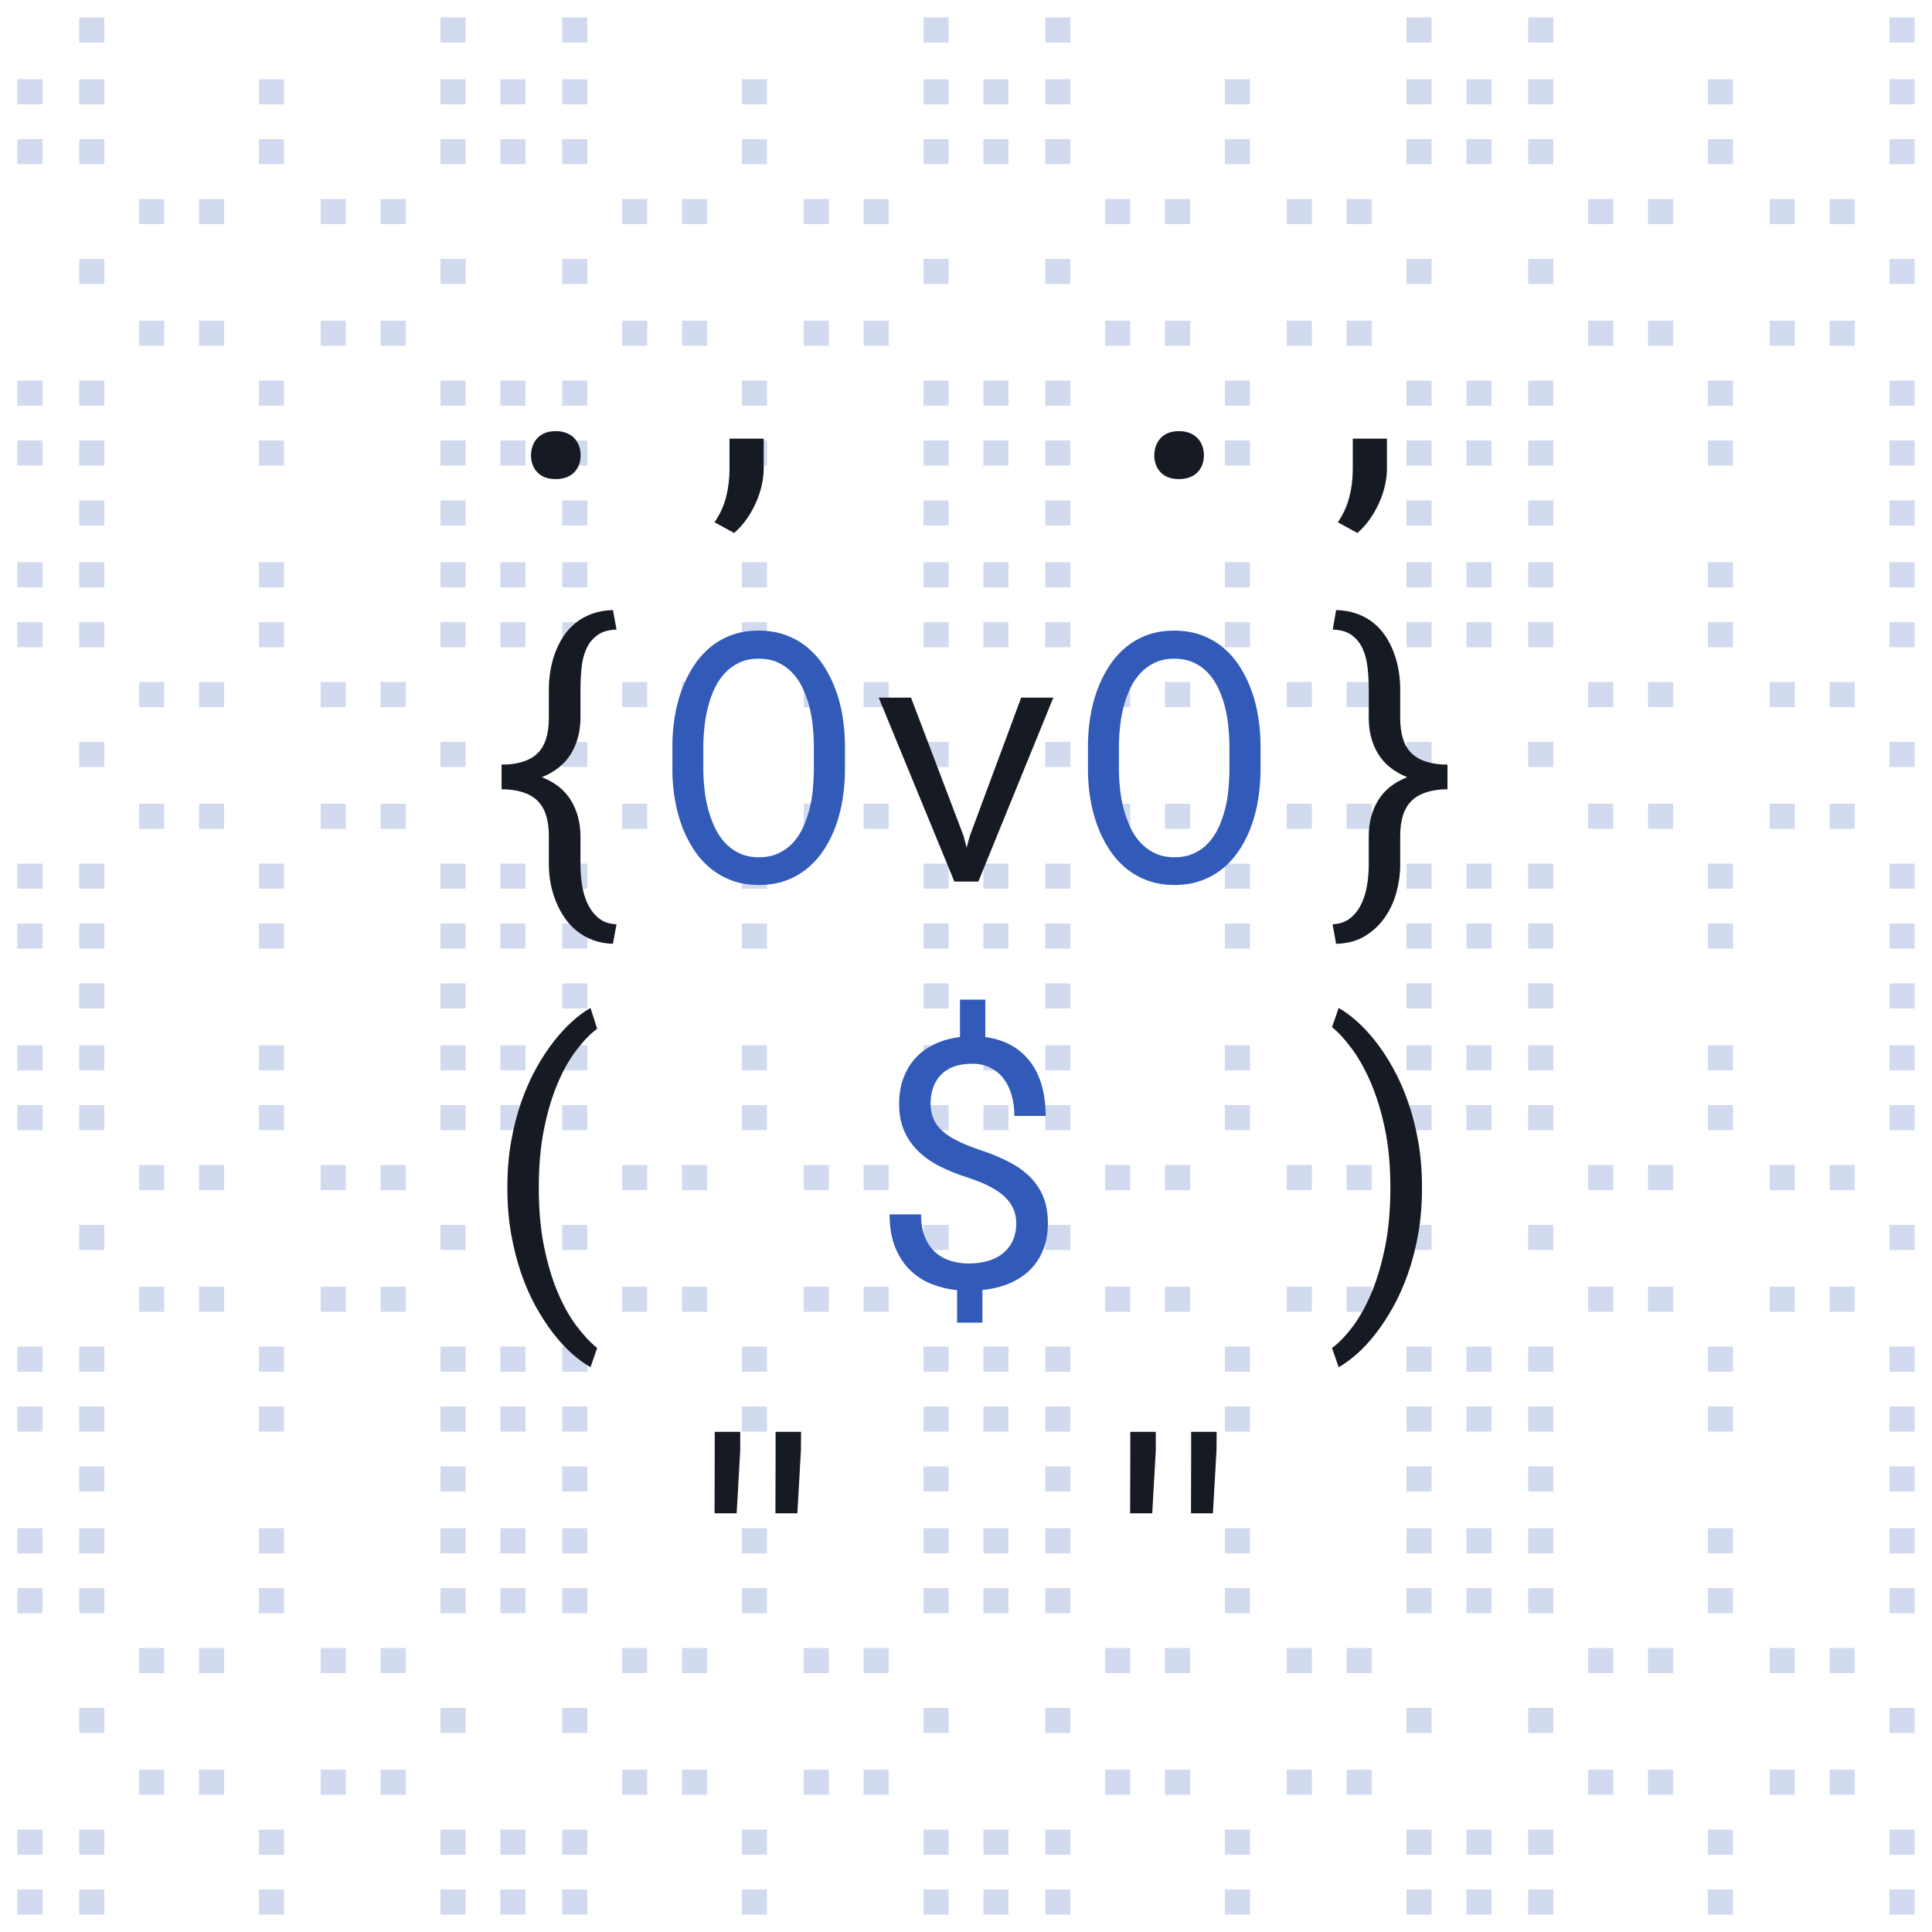
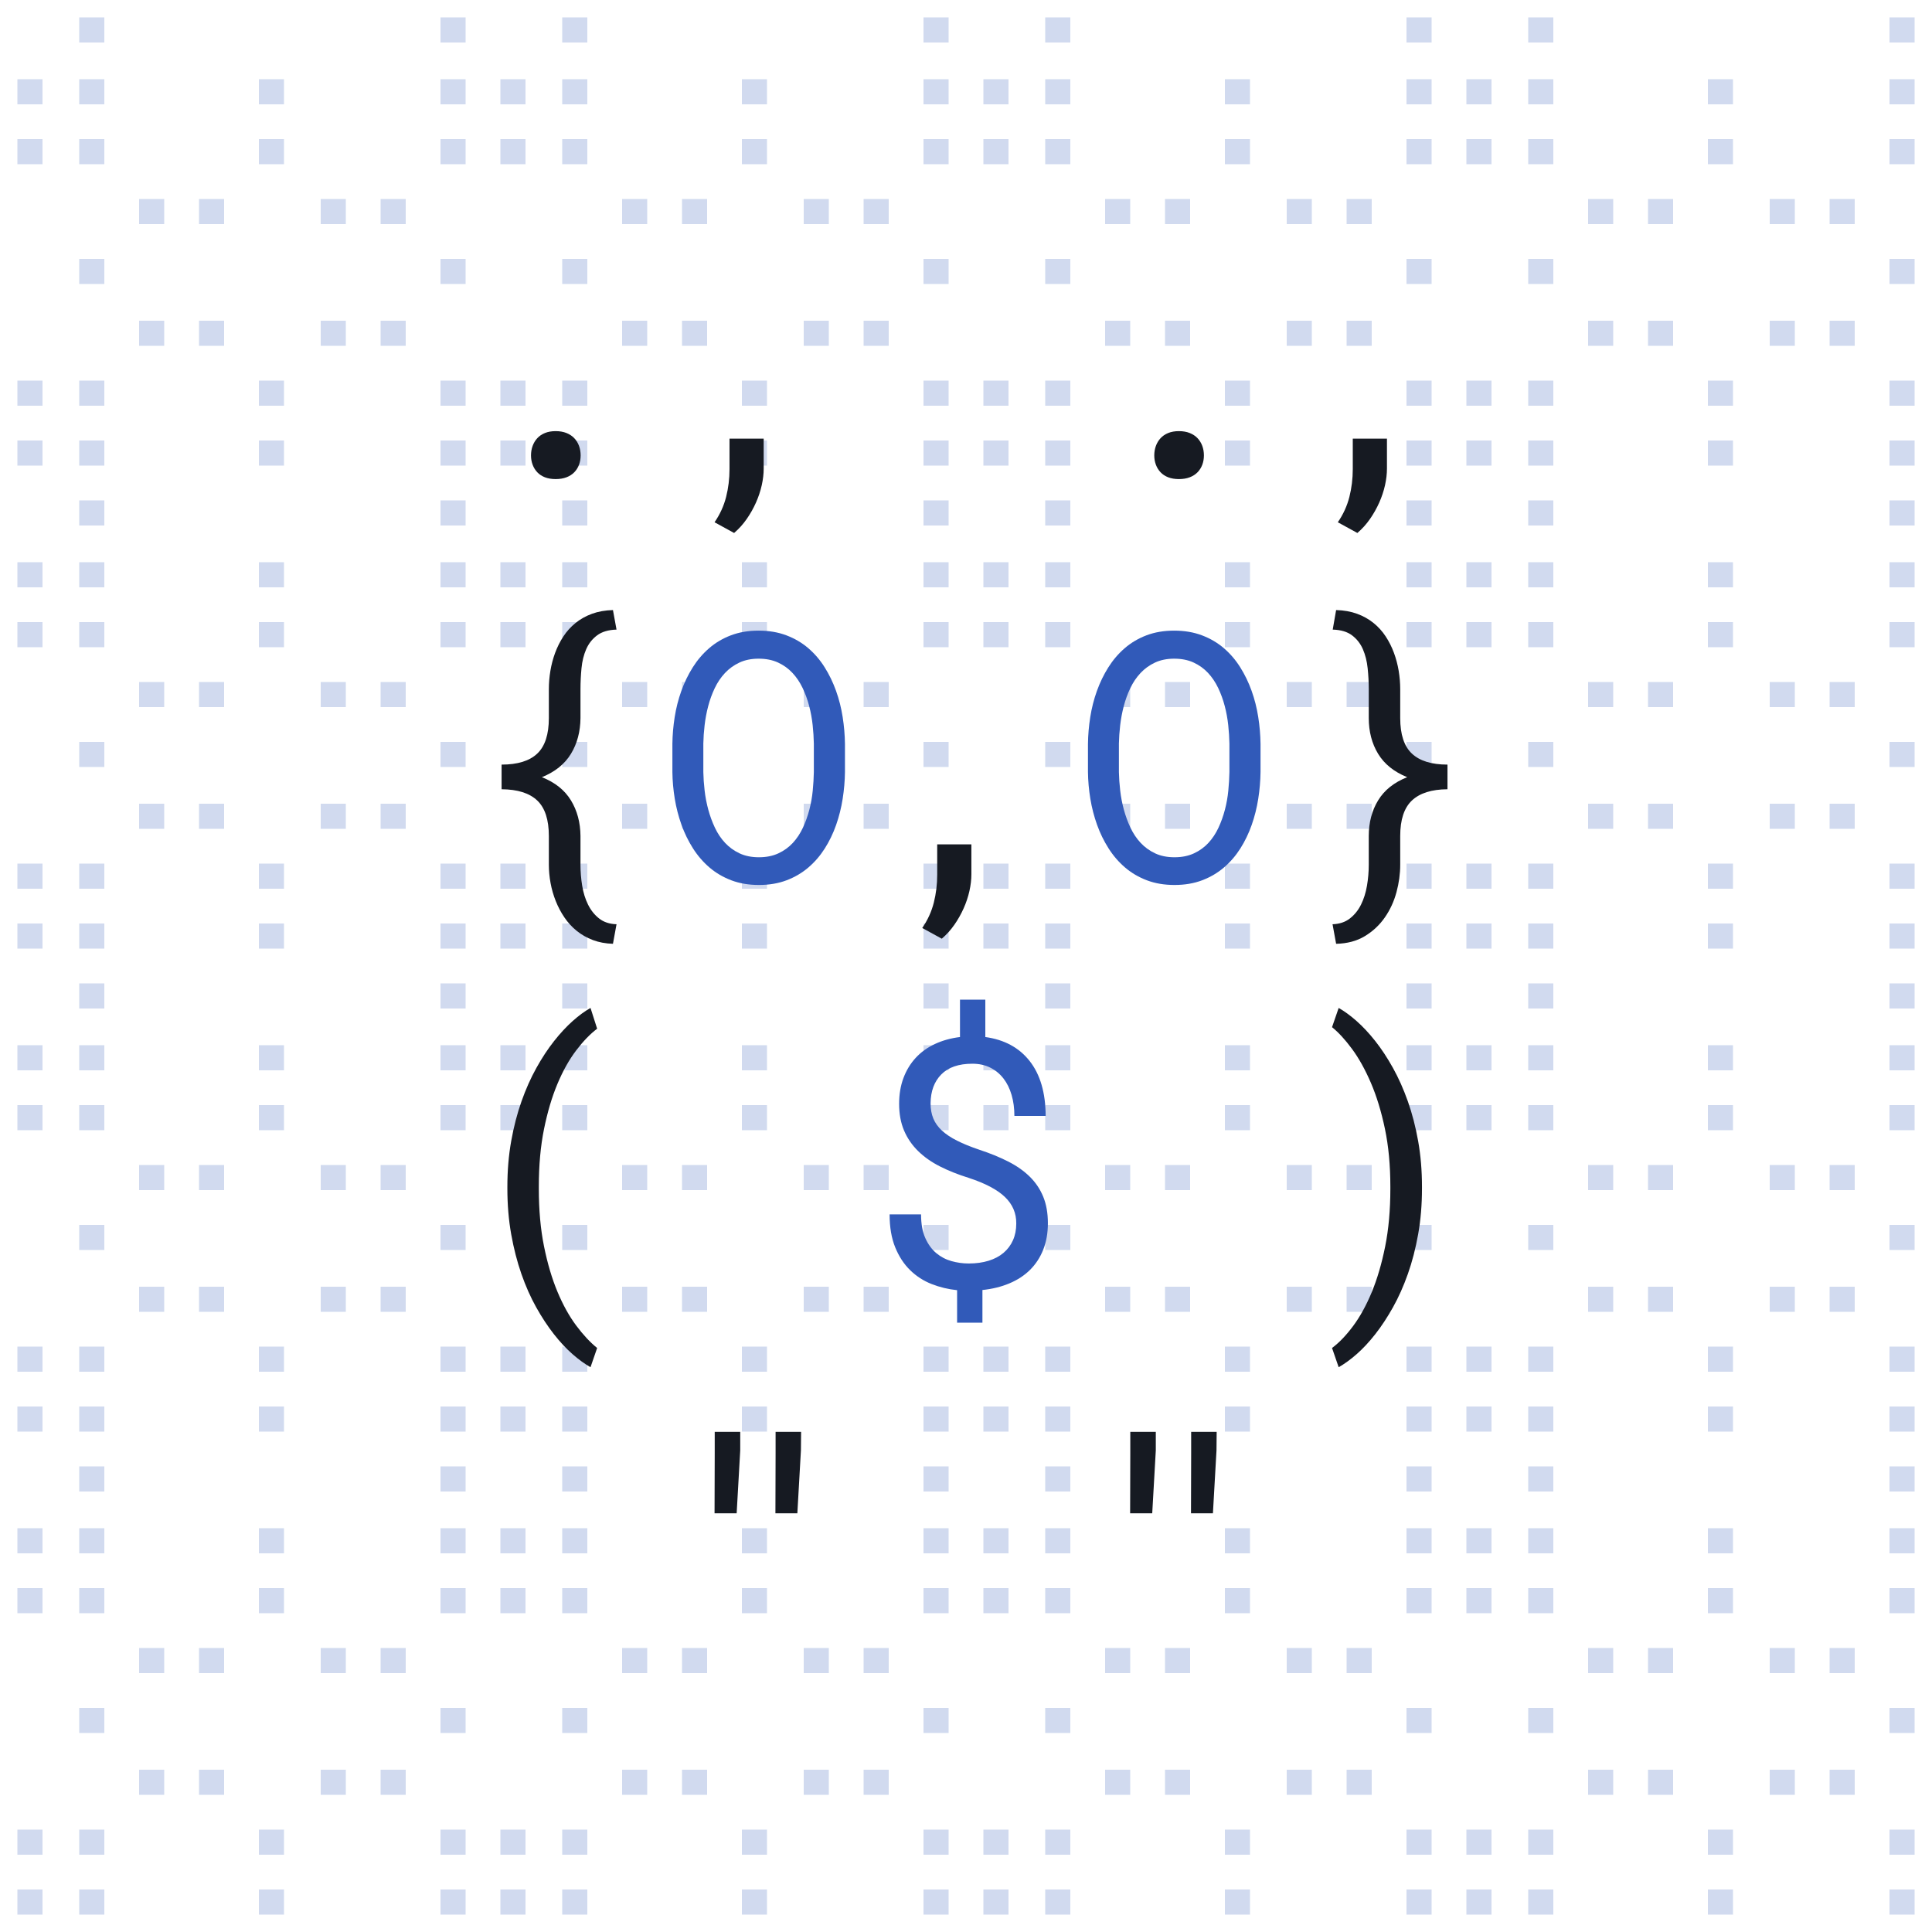
<svg xmlns="http://www.w3.org/2000/svg" viewBox="0 0 100 100" width="512" height="512" role="img" aria-label="Bitwise, x-ash">
  <g fill="hsl(222.1,58%,46%)" fill-opacity="0.22">
    <rect x="4.1" y="0.9" width="1.3" height="1.3" />
    <rect x="22.8" y="0.9" width="1.3" height="1.3" />
    <rect x="29.1" y="0.9" width="1.3" height="1.3" />
    <rect x="47.8" y="0.9" width="1.3" height="1.3" />
    <rect x="54.1" y="0.9" width="1.3" height="1.3" />
    <rect x="72.8" y="0.9" width="1.3" height="1.3" />
    <rect x="79.1" y="0.9" width="1.3" height="1.3" />
    <rect x="97.8" y="0.9" width="1.3" height="1.3" />
    <rect x="0.9" y="4.1" width="1.3" height="1.3" />
    <rect x="4.1" y="4.1" width="1.3" height="1.3" />
    <rect x="13.4" y="4.1" width="1.3" height="1.3" />
    <rect x="22.8" y="4.1" width="1.3" height="1.3" />
    <rect x="25.9" y="4.1" width="1.3" height="1.3" />
    <rect x="29.1" y="4.1" width="1.3" height="1.3" />
    <rect x="38.4" y="4.1" width="1.3" height="1.3" />
    <rect x="47.8" y="4.1" width="1.3" height="1.3" />
    <rect x="50.9" y="4.1" width="1.3" height="1.3" />
    <rect x="54.1" y="4.1" width="1.3" height="1.3" />
    <rect x="63.4" y="4.1" width="1.3" height="1.3" />
    <rect x="72.8" y="4.1" width="1.3" height="1.3" />
    <rect x="75.9" y="4.1" width="1.3" height="1.3" />
    <rect x="79.1" y="4.1" width="1.3" height="1.3" />
    <rect x="88.4" y="4.1" width="1.3" height="1.3" />
    <rect x="97.8" y="4.1" width="1.3" height="1.3" />
    <rect x="0.9" y="7.2" width="1.3" height="1.3" />
    <rect x="4.1" y="7.2" width="1.3" height="1.3" />
    <rect x="13.4" y="7.2" width="1.3" height="1.3" />
    <rect x="22.8" y="7.2" width="1.3" height="1.3" />
    <rect x="25.9" y="7.2" width="1.3" height="1.3" />
    <rect x="29.1" y="7.2" width="1.3" height="1.3" />
    <rect x="38.4" y="7.2" width="1.3" height="1.3" />
    <rect x="47.8" y="7.2" width="1.3" height="1.3" />
    <rect x="50.9" y="7.2" width="1.3" height="1.3" />
    <rect x="54.1" y="7.2" width="1.3" height="1.3" />
    <rect x="63.4" y="7.2" width="1.3" height="1.3" />
    <rect x="72.8" y="7.2" width="1.3" height="1.3" />
    <rect x="75.9" y="7.2" width="1.3" height="1.3" />
    <rect x="79.1" y="7.2" width="1.3" height="1.3" />
    <rect x="88.4" y="7.2" width="1.3" height="1.3" />
    <rect x="97.8" y="7.2" width="1.3" height="1.3" />
    <rect x="7.2" y="10.3" width="1.3" height="1.3" />
    <rect x="10.3" y="10.3" width="1.3" height="1.3" />
    <rect x="16.6" y="10.3" width="1.3" height="1.3" />
    <rect x="19.7" y="10.3" width="1.3" height="1.3" />
    <rect x="32.2" y="10.3" width="1.3" height="1.3" />
    <rect x="35.3" y="10.3" width="1.3" height="1.3" />
    <rect x="41.6" y="10.3" width="1.3" height="1.3" />
    <rect x="44.7" y="10.3" width="1.3" height="1.3" />
    <rect x="57.2" y="10.3" width="1.3" height="1.3" />
    <rect x="60.3" y="10.3" width="1.3" height="1.3" />
    <rect x="66.6" y="10.3" width="1.3" height="1.3" />
    <rect x="69.7" y="10.3" width="1.3" height="1.3" />
    <rect x="82.2" y="10.3" width="1.3" height="1.3" />
    <rect x="85.3" y="10.3" width="1.3" height="1.3" />
    <rect x="91.6" y="10.3" width="1.3" height="1.3" />
    <rect x="94.7" y="10.3" width="1.3" height="1.3" />
    <rect x="4.1" y="13.4" width="1.3" height="1.3" />
    <rect x="22.8" y="13.4" width="1.3" height="1.3" />
    <rect x="29.1" y="13.4" width="1.3" height="1.3" />
    <rect x="47.8" y="13.4" width="1.3" height="1.3" />
    <rect x="54.1" y="13.4" width="1.3" height="1.3" />
    <rect x="72.8" y="13.4" width="1.3" height="1.3" />
    <rect x="79.1" y="13.4" width="1.3" height="1.3" />
    <rect x="97.8" y="13.4" width="1.3" height="1.3" />
    <rect x="7.2" y="16.6" width="1.3" height="1.3" />
    <rect x="10.3" y="16.6" width="1.3" height="1.3" />
    <rect x="16.6" y="16.6" width="1.3" height="1.3" />
    <rect x="19.7" y="16.6" width="1.3" height="1.3" />
    <rect x="32.2" y="16.6" width="1.3" height="1.3" />
    <rect x="35.3" y="16.6" width="1.3" height="1.3" />
    <rect x="41.6" y="16.6" width="1.3" height="1.3" />
    <rect x="44.7" y="16.6" width="1.3" height="1.3" />
    <rect x="57.2" y="16.6" width="1.3" height="1.3" />
    <rect x="60.3" y="16.6" width="1.3" height="1.3" />
    <rect x="66.6" y="16.6" width="1.3" height="1.3" />
    <rect x="69.7" y="16.6" width="1.3" height="1.3" />
    <rect x="82.2" y="16.6" width="1.3" height="1.3" />
    <rect x="85.3" y="16.6" width="1.3" height="1.3" />
    <rect x="91.6" y="16.6" width="1.3" height="1.3" />
    <rect x="94.7" y="16.6" width="1.3" height="1.3" />
    <rect x="0.9" y="19.7" width="1.3" height="1.3" />
    <rect x="4.1" y="19.7" width="1.3" height="1.3" />
    <rect x="13.4" y="19.7" width="1.3" height="1.3" />
    <rect x="22.8" y="19.7" width="1.3" height="1.3" />
    <rect x="25.9" y="19.7" width="1.3" height="1.3" />
    <rect x="29.1" y="19.7" width="1.3" height="1.3" />
    <rect x="38.4" y="19.7" width="1.3" height="1.3" />
    <rect x="47.8" y="19.7" width="1.3" height="1.3" />
    <rect x="50.9" y="19.7" width="1.3" height="1.3" />
    <rect x="54.1" y="19.7" width="1.3" height="1.3" />
    <rect x="63.4" y="19.7" width="1.3" height="1.3" />
    <rect x="72.8" y="19.7" width="1.3" height="1.3" />
    <rect x="75.9" y="19.7" width="1.3" height="1.3" />
    <rect x="79.1" y="19.7" width="1.3" height="1.3" />
    <rect x="88.4" y="19.7" width="1.3" height="1.3" />
    <rect x="97.8" y="19.7" width="1.3" height="1.3" />
    <rect x="0.9" y="22.8" width="1.3" height="1.3" />
    <rect x="4.1" y="22.8" width="1.3" height="1.3" />
    <rect x="13.4" y="22.8" width="1.3" height="1.3" />
    <rect x="22.8" y="22.8" width="1.3" height="1.3" />
    <rect x="25.9" y="22.8" width="1.3" height="1.3" />
    <rect x="29.1" y="22.8" width="1.3" height="1.3" />
    <rect x="38.4" y="22.8" width="1.3" height="1.3" />
    <rect x="47.8" y="22.8" width="1.3" height="1.3" />
    <rect x="50.9" y="22.8" width="1.3" height="1.3" />
    <rect x="54.1" y="22.8" width="1.3" height="1.3" />
    <rect x="63.4" y="22.8" width="1.3" height="1.3" />
    <rect x="72.8" y="22.8" width="1.3" height="1.3" />
    <rect x="75.9" y="22.8" width="1.3" height="1.3" />
    <rect x="79.1" y="22.8" width="1.3" height="1.3" />
    <rect x="88.4" y="22.8" width="1.3" height="1.3" />
    <rect x="97.8" y="22.8" width="1.3" height="1.3" />
    <rect x="4.1" y="25.9" width="1.3" height="1.3" />
    <rect x="22.8" y="25.9" width="1.3" height="1.3" />
    <rect x="29.1" y="25.9" width="1.3" height="1.3" />
    <rect x="47.8" y="25.9" width="1.3" height="1.3" />
    <rect x="54.1" y="25.9" width="1.3" height="1.3" />
    <rect x="72.8" y="25.9" width="1.3" height="1.3" />
    <rect x="79.1" y="25.9" width="1.3" height="1.3" />
    <rect x="97.8" y="25.9" width="1.3" height="1.3" />
    <rect x="0.9" y="29.1" width="1.3" height="1.3" />
    <rect x="4.1" y="29.1" width="1.3" height="1.3" />
    <rect x="13.4" y="29.1" width="1.3" height="1.3" />
    <rect x="22.8" y="29.1" width="1.3" height="1.3" />
    <rect x="25.9" y="29.1" width="1.3" height="1.3" />
    <rect x="29.1" y="29.1" width="1.3" height="1.3" />
    <rect x="38.4" y="29.1" width="1.3" height="1.3" />
    <rect x="47.8" y="29.1" width="1.3" height="1.3" />
    <rect x="50.9" y="29.1" width="1.3" height="1.3" />
    <rect x="54.1" y="29.1" width="1.3" height="1.3" />
    <rect x="63.4" y="29.1" width="1.3" height="1.3" />
    <rect x="72.8" y="29.1" width="1.3" height="1.3" />
    <rect x="75.9" y="29.1" width="1.3" height="1.3" />
    <rect x="79.1" y="29.1" width="1.3" height="1.3" />
    <rect x="88.4" y="29.1" width="1.3" height="1.3" />
    <rect x="97.8" y="29.1" width="1.3" height="1.3" />
    <rect x="0.9" y="32.2" width="1.3" height="1.3" />
    <rect x="4.1" y="32.2" width="1.3" height="1.3" />
    <rect x="13.4" y="32.2" width="1.3" height="1.3" />
    <rect x="22.8" y="32.2" width="1.3" height="1.3" />
    <rect x="25.9" y="32.2" width="1.3" height="1.3" />
    <rect x="29.1" y="32.2" width="1.3" height="1.3" />
    <rect x="38.4" y="32.2" width="1.3" height="1.3" />
    <rect x="47.8" y="32.2" width="1.3" height="1.3" />
    <rect x="50.9" y="32.2" width="1.3" height="1.3" />
    <rect x="54.1" y="32.2" width="1.3" height="1.3" />
    <rect x="63.4" y="32.2" width="1.3" height="1.3" />
    <rect x="72.8" y="32.2" width="1.3" height="1.3" />
    <rect x="75.9" y="32.2" width="1.3" height="1.3" />
    <rect x="79.1" y="32.2" width="1.3" height="1.3" />
    <rect x="88.4" y="32.2" width="1.3" height="1.3" />
    <rect x="97.8" y="32.2" width="1.3" height="1.3" />
    <rect x="7.2" y="35.3" width="1.3" height="1.3" />
    <rect x="10.3" y="35.3" width="1.3" height="1.3" />
    <rect x="16.6" y="35.3" width="1.3" height="1.3" />
    <rect x="19.7" y="35.3" width="1.3" height="1.3" />
    <rect x="32.2" y="35.3" width="1.3" height="1.3" />
    <rect x="35.3" y="35.3" width="1.3" height="1.3" />
    <rect x="41.6" y="35.3" width="1.3" height="1.3" />
    <rect x="44.7" y="35.3" width="1.3" height="1.3" />
    <rect x="57.2" y="35.3" width="1.3" height="1.3" />
    <rect x="60.3" y="35.3" width="1.3" height="1.3" />
    <rect x="66.6" y="35.3" width="1.3" height="1.3" />
    <rect x="69.7" y="35.3" width="1.3" height="1.3" />
    <rect x="82.2" y="35.3" width="1.3" height="1.3" />
    <rect x="85.3" y="35.3" width="1.3" height="1.3" />
    <rect x="91.6" y="35.3" width="1.3" height="1.3" />
    <rect x="94.7" y="35.3" width="1.3" height="1.3" />
    <rect x="4.1" y="38.4" width="1.3" height="1.3" />
    <rect x="22.8" y="38.4" width="1.3" height="1.3" />
    <rect x="29.1" y="38.4" width="1.3" height="1.3" />
    <rect x="47.8" y="38.4" width="1.3" height="1.3" />
    <rect x="54.1" y="38.4" width="1.3" height="1.3" />
    <rect x="72.8" y="38.4" width="1.3" height="1.3" />
    <rect x="79.1" y="38.4" width="1.3" height="1.3" />
    <rect x="97.8" y="38.4" width="1.3" height="1.3" />
    <rect x="7.2" y="41.6" width="1.3" height="1.3" />
    <rect x="10.3" y="41.6" width="1.3" height="1.3" />
    <rect x="16.6" y="41.6" width="1.3" height="1.3" />
    <rect x="19.7" y="41.6" width="1.3" height="1.3" />
    <rect x="32.2" y="41.6" width="1.3" height="1.3" />
    <rect x="35.3" y="41.6" width="1.3" height="1.3" />
    <rect x="41.6" y="41.6" width="1.3" height="1.3" />
    <rect x="44.7" y="41.6" width="1.3" height="1.3" />
    <rect x="57.2" y="41.6" width="1.3" height="1.3" />
    <rect x="60.3" y="41.6" width="1.3" height="1.3" />
    <rect x="66.6" y="41.6" width="1.3" height="1.3" />
    <rect x="69.7" y="41.6" width="1.3" height="1.3" />
    <rect x="82.2" y="41.6" width="1.3" height="1.3" />
    <rect x="85.3" y="41.6" width="1.3" height="1.3" />
    <rect x="91.6" y="41.6" width="1.3" height="1.3" />
    <rect x="94.7" y="41.6" width="1.3" height="1.3" />
    <rect x="0.9" y="44.7" width="1.3" height="1.3" />
    <rect x="4.1" y="44.7" width="1.3" height="1.3" />
    <rect x="13.4" y="44.7" width="1.3" height="1.3" />
    <rect x="22.8" y="44.7" width="1.3" height="1.3" />
    <rect x="25.9" y="44.7" width="1.3" height="1.3" />
    <rect x="29.1" y="44.7" width="1.3" height="1.3" />
    <rect x="38.4" y="44.7" width="1.3" height="1.3" />
    <rect x="47.8" y="44.7" width="1.3" height="1.3" />
    <rect x="50.9" y="44.7" width="1.3" height="1.3" />
    <rect x="54.1" y="44.7" width="1.3" height="1.3" />
    <rect x="63.4" y="44.7" width="1.3" height="1.3" />
    <rect x="72.8" y="44.7" width="1.3" height="1.3" />
    <rect x="75.9" y="44.7" width="1.3" height="1.3" />
    <rect x="79.1" y="44.7" width="1.3" height="1.3" />
    <rect x="88.4" y="44.7" width="1.3" height="1.3" />
    <rect x="97.8" y="44.7" width="1.3" height="1.3" />
    <rect x="0.9" y="47.8" width="1.3" height="1.3" />
    <rect x="4.1" y="47.8" width="1.3" height="1.3" />
    <rect x="13.4" y="47.8" width="1.3" height="1.3" />
    <rect x="22.8" y="47.8" width="1.3" height="1.3" />
    <rect x="25.9" y="47.8" width="1.3" height="1.3" />
    <rect x="29.1" y="47.8" width="1.3" height="1.3" />
    <rect x="38.4" y="47.8" width="1.3" height="1.3" />
    <rect x="47.8" y="47.8" width="1.3" height="1.3" />
    <rect x="50.9" y="47.8" width="1.3" height="1.3" />
    <rect x="54.1" y="47.8" width="1.3" height="1.3" />
    <rect x="63.4" y="47.8" width="1.3" height="1.3" />
    <rect x="72.8" y="47.8" width="1.3" height="1.3" />
    <rect x="75.9" y="47.8" width="1.3" height="1.3" />
    <rect x="79.1" y="47.8" width="1.3" height="1.3" />
    <rect x="88.4" y="47.8" width="1.3" height="1.3" />
    <rect x="97.8" y="47.8" width="1.3" height="1.3" />
    <rect x="4.1" y="50.9" width="1.3" height="1.3" />
    <rect x="22.8" y="50.9" width="1.3" height="1.3" />
    <rect x="29.1" y="50.9" width="1.3" height="1.3" />
    <rect x="47.8" y="50.9" width="1.3" height="1.3" />
    <rect x="54.1" y="50.9" width="1.3" height="1.3" />
    <rect x="72.8" y="50.9" width="1.3" height="1.3" />
    <rect x="79.1" y="50.9" width="1.3" height="1.3" />
    <rect x="97.8" y="50.9" width="1.3" height="1.3" />
    <rect x="0.9" y="54.1" width="1.3" height="1.3" />
    <rect x="4.1" y="54.1" width="1.3" height="1.3" />
    <rect x="13.4" y="54.1" width="1.3" height="1.3" />
    <rect x="22.8" y="54.1" width="1.3" height="1.3" />
    <rect x="25.9" y="54.1" width="1.3" height="1.3" />
    <rect x="29.1" y="54.1" width="1.3" height="1.3" />
    <rect x="38.4" y="54.1" width="1.3" height="1.3" />
    <rect x="47.8" y="54.1" width="1.3" height="1.3" />
    <rect x="50.9" y="54.1" width="1.3" height="1.3" />
    <rect x="54.1" y="54.1" width="1.3" height="1.3" />
    <rect x="63.4" y="54.1" width="1.3" height="1.3" />
    <rect x="72.8" y="54.1" width="1.3" height="1.3" />
    <rect x="75.9" y="54.1" width="1.3" height="1.3" />
    <rect x="79.1" y="54.1" width="1.3" height="1.3" />
    <rect x="88.4" y="54.1" width="1.3" height="1.3" />
    <rect x="97.8" y="54.1" width="1.3" height="1.3" />
    <rect x="0.9" y="57.2" width="1.3" height="1.3" />
    <rect x="4.1" y="57.2" width="1.3" height="1.3" />
    <rect x="13.4" y="57.2" width="1.3" height="1.3" />
    <rect x="22.8" y="57.2" width="1.3" height="1.3" />
    <rect x="25.9" y="57.2" width="1.3" height="1.3" />
    <rect x="29.1" y="57.2" width="1.3" height="1.3" />
    <rect x="38.4" y="57.2" width="1.3" height="1.3" />
    <rect x="47.8" y="57.2" width="1.3" height="1.3" />
    <rect x="50.9" y="57.2" width="1.3" height="1.3" />
    <rect x="54.1" y="57.2" width="1.3" height="1.3" />
    <rect x="63.4" y="57.2" width="1.3" height="1.3" />
    <rect x="72.8" y="57.2" width="1.3" height="1.3" />
    <rect x="75.9" y="57.2" width="1.3" height="1.3" />
    <rect x="79.1" y="57.2" width="1.3" height="1.3" />
    <rect x="88.4" y="57.2" width="1.3" height="1.3" />
    <rect x="97.8" y="57.2" width="1.3" height="1.3" />
    <rect x="7.2" y="60.3" width="1.3" height="1.3" />
    <rect x="10.3" y="60.3" width="1.3" height="1.3" />
    <rect x="16.6" y="60.3" width="1.3" height="1.3" />
    <rect x="19.7" y="60.3" width="1.3" height="1.3" />
    <rect x="32.2" y="60.3" width="1.3" height="1.3" />
    <rect x="35.3" y="60.3" width="1.3" height="1.3" />
    <rect x="41.6" y="60.3" width="1.3" height="1.3" />
    <rect x="44.7" y="60.3" width="1.3" height="1.3" />
    <rect x="57.2" y="60.3" width="1.3" height="1.3" />
    <rect x="60.3" y="60.3" width="1.3" height="1.3" />
    <rect x="66.6" y="60.3" width="1.3" height="1.3" />
    <rect x="69.7" y="60.3" width="1.3" height="1.3" />
    <rect x="82.2" y="60.3" width="1.3" height="1.3" />
    <rect x="85.3" y="60.3" width="1.3" height="1.3" />
    <rect x="91.6" y="60.3" width="1.3" height="1.3" />
    <rect x="94.7" y="60.3" width="1.3" height="1.3" />
    <rect x="4.1" y="63.4" width="1.3" height="1.3" />
    <rect x="22.8" y="63.4" width="1.3" height="1.3" />
    <rect x="29.1" y="63.4" width="1.3" height="1.3" />
    <rect x="47.8" y="63.4" width="1.3" height="1.3" />
    <rect x="54.1" y="63.4" width="1.3" height="1.3" />
    <rect x="72.8" y="63.4" width="1.3" height="1.3" />
    <rect x="79.1" y="63.4" width="1.3" height="1.3" />
    <rect x="97.8" y="63.4" width="1.3" height="1.3" />
    <rect x="7.2" y="66.6" width="1.3" height="1.3" />
    <rect x="10.3" y="66.6" width="1.3" height="1.3" />
    <rect x="16.6" y="66.6" width="1.3" height="1.3" />
    <rect x="19.7" y="66.6" width="1.3" height="1.3" />
    <rect x="32.2" y="66.6" width="1.3" height="1.3" />
    <rect x="35.3" y="66.6" width="1.3" height="1.3" />
    <rect x="41.6" y="66.6" width="1.3" height="1.3" />
    <rect x="44.7" y="66.6" width="1.3" height="1.3" />
    <rect x="57.2" y="66.6" width="1.3" height="1.3" />
    <rect x="60.3" y="66.6" width="1.3" height="1.3" />
    <rect x="66.6" y="66.6" width="1.3" height="1.3" />
    <rect x="69.7" y="66.6" width="1.3" height="1.3" />
    <rect x="82.2" y="66.6" width="1.3" height="1.3" />
    <rect x="85.3" y="66.6" width="1.3" height="1.3" />
    <rect x="91.6" y="66.6" width="1.3" height="1.3" />
    <rect x="94.7" y="66.6" width="1.3" height="1.3" />
    <rect x="0.9" y="69.7" width="1.3" height="1.3" />
    <rect x="4.1" y="69.7" width="1.3" height="1.3" />
    <rect x="13.4" y="69.7" width="1.3" height="1.3" />
    <rect x="22.8" y="69.7" width="1.3" height="1.3" />
    <rect x="25.9" y="69.7" width="1.3" height="1.3" />
    <rect x="29.1" y="69.7" width="1.3" height="1.3" />
    <rect x="38.4" y="69.7" width="1.3" height="1.3" />
    <rect x="47.8" y="69.7" width="1.3" height="1.3" />
    <rect x="50.9" y="69.7" width="1.3" height="1.3" />
    <rect x="54.1" y="69.7" width="1.3" height="1.3" />
    <rect x="63.4" y="69.7" width="1.3" height="1.3" />
    <rect x="72.8" y="69.7" width="1.3" height="1.3" />
    <rect x="75.9" y="69.7" width="1.3" height="1.3" />
    <rect x="79.1" y="69.7" width="1.3" height="1.3" />
    <rect x="88.4" y="69.7" width="1.3" height="1.3" />
    <rect x="97.8" y="69.7" width="1.3" height="1.3" />
    <rect x="0.9" y="72.8" width="1.3" height="1.3" />
    <rect x="4.1" y="72.8" width="1.3" height="1.3" />
    <rect x="13.4" y="72.8" width="1.3" height="1.3" />
    <rect x="22.8" y="72.8" width="1.3" height="1.3" />
    <rect x="25.9" y="72.8" width="1.3" height="1.3" />
    <rect x="29.1" y="72.8" width="1.3" height="1.3" />
    <rect x="38.4" y="72.8" width="1.3" height="1.3" />
    <rect x="47.8" y="72.8" width="1.3" height="1.3" />
    <rect x="50.9" y="72.8" width="1.3" height="1.3" />
    <rect x="54.1" y="72.8" width="1.3" height="1.3" />
    <rect x="63.4" y="72.8" width="1.3" height="1.3" />
    <rect x="72.8" y="72.8" width="1.3" height="1.3" />
    <rect x="75.9" y="72.8" width="1.3" height="1.3" />
    <rect x="79.1" y="72.8" width="1.3" height="1.3" />
    <rect x="88.4" y="72.8" width="1.3" height="1.3" />
    <rect x="97.8" y="72.8" width="1.3" height="1.3" />
    <rect x="4.1" y="75.9" width="1.3" height="1.3" />
    <rect x="22.8" y="75.9" width="1.3" height="1.3" />
    <rect x="29.1" y="75.9" width="1.3" height="1.3" />
    <rect x="47.8" y="75.9" width="1.3" height="1.3" />
    <rect x="54.1" y="75.9" width="1.3" height="1.3" />
    <rect x="72.8" y="75.9" width="1.3" height="1.3" />
    <rect x="79.1" y="75.9" width="1.3" height="1.3" />
    <rect x="97.8" y="75.9" width="1.3" height="1.3" />
    <rect x="0.9" y="79.1" width="1.3" height="1.3" />
    <rect x="4.1" y="79.1" width="1.3" height="1.3" />
    <rect x="13.4" y="79.1" width="1.3" height="1.3" />
    <rect x="22.8" y="79.1" width="1.3" height="1.3" />
    <rect x="25.9" y="79.1" width="1.3" height="1.3" />
    <rect x="29.1" y="79.1" width="1.3" height="1.3" />
    <rect x="38.4" y="79.1" width="1.3" height="1.3" />
    <rect x="47.8" y="79.1" width="1.3" height="1.3" />
    <rect x="50.9" y="79.1" width="1.3" height="1.3" />
    <rect x="54.1" y="79.1" width="1.3" height="1.3" />
    <rect x="63.4" y="79.1" width="1.3" height="1.3" />
    <rect x="72.8" y="79.1" width="1.3" height="1.3" />
    <rect x="75.9" y="79.1" width="1.3" height="1.3" />
    <rect x="79.1" y="79.1" width="1.3" height="1.3" />
    <rect x="88.4" y="79.1" width="1.3" height="1.3" />
    <rect x="97.8" y="79.1" width="1.3" height="1.3" />
    <rect x="0.9" y="82.2" width="1.3" height="1.3" />
    <rect x="4.1" y="82.2" width="1.3" height="1.3" />
    <rect x="13.4" y="82.2" width="1.3" height="1.3" />
    <rect x="22.8" y="82.2" width="1.3" height="1.3" />
    <rect x="25.9" y="82.2" width="1.3" height="1.3" />
    <rect x="29.1" y="82.2" width="1.3" height="1.3" />
    <rect x="38.4" y="82.2" width="1.3" height="1.3" />
    <rect x="47.8" y="82.2" width="1.3" height="1.3" />
    <rect x="50.9" y="82.2" width="1.3" height="1.3" />
    <rect x="54.1" y="82.2" width="1.3" height="1.3" />
    <rect x="63.4" y="82.2" width="1.3" height="1.3" />
    <rect x="72.8" y="82.2" width="1.3" height="1.3" />
    <rect x="75.9" y="82.2" width="1.3" height="1.3" />
    <rect x="79.1" y="82.2" width="1.3" height="1.3" />
    <rect x="88.4" y="82.2" width="1.3" height="1.3" />
    <rect x="97.8" y="82.2" width="1.3" height="1.3" />
    <rect x="7.2" y="85.3" width="1.3" height="1.3" />
    <rect x="10.3" y="85.3" width="1.3" height="1.3" />
    <rect x="16.6" y="85.3" width="1.3" height="1.3" />
    <rect x="19.7" y="85.3" width="1.3" height="1.3" />
    <rect x="32.2" y="85.3" width="1.3" height="1.3" />
    <rect x="35.3" y="85.3" width="1.3" height="1.3" />
    <rect x="41.6" y="85.3" width="1.3" height="1.3" />
    <rect x="44.7" y="85.3" width="1.3" height="1.3" />
    <rect x="57.2" y="85.3" width="1.3" height="1.3" />
    <rect x="60.3" y="85.3" width="1.3" height="1.3" />
    <rect x="66.6" y="85.3" width="1.3" height="1.3" />
    <rect x="69.7" y="85.3" width="1.3" height="1.3" />
    <rect x="82.2" y="85.3" width="1.3" height="1.3" />
    <rect x="85.3" y="85.3" width="1.3" height="1.3" />
    <rect x="91.6" y="85.3" width="1.3" height="1.3" />
    <rect x="94.7" y="85.3" width="1.3" height="1.3" />
    <rect x="4.1" y="88.4" width="1.3" height="1.3" />
    <rect x="22.8" y="88.4" width="1.3" height="1.3" />
    <rect x="29.1" y="88.4" width="1.3" height="1.3" />
    <rect x="47.8" y="88.4" width="1.3" height="1.3" />
    <rect x="54.1" y="88.4" width="1.3" height="1.3" />
    <rect x="72.8" y="88.4" width="1.3" height="1.3" />
    <rect x="79.1" y="88.4" width="1.3" height="1.3" />
    <rect x="97.8" y="88.4" width="1.3" height="1.3" />
    <rect x="7.2" y="91.6" width="1.3" height="1.3" />
    <rect x="10.3" y="91.6" width="1.3" height="1.3" />
    <rect x="16.6" y="91.6" width="1.3" height="1.3" />
    <rect x="19.7" y="91.6" width="1.3" height="1.3" />
    <rect x="32.2" y="91.6" width="1.3" height="1.3" />
    <rect x="35.3" y="91.6" width="1.3" height="1.3" />
    <rect x="41.6" y="91.6" width="1.3" height="1.3" />
    <rect x="44.7" y="91.6" width="1.3" height="1.3" />
    <rect x="57.2" y="91.6" width="1.3" height="1.3" />
    <rect x="60.3" y="91.6" width="1.3" height="1.3" />
    <rect x="66.6" y="91.6" width="1.3" height="1.3" />
    <rect x="69.7" y="91.6" width="1.3" height="1.3" />
    <rect x="82.2" y="91.6" width="1.3" height="1.3" />
    <rect x="85.3" y="91.6" width="1.3" height="1.3" />
    <rect x="91.6" y="91.6" width="1.3" height="1.3" />
    <rect x="94.7" y="91.6" width="1.3" height="1.3" />
    <rect x="0.9" y="94.7" width="1.3" height="1.3" />
    <rect x="4.1" y="94.7" width="1.3" height="1.3" />
    <rect x="13.4" y="94.7" width="1.3" height="1.3" />
    <rect x="22.8" y="94.7" width="1.3" height="1.3" />
    <rect x="25.9" y="94.7" width="1.3" height="1.3" />
    <rect x="29.1" y="94.7" width="1.3" height="1.3" />
    <rect x="38.4" y="94.7" width="1.3" height="1.3" />
    <rect x="47.8" y="94.7" width="1.3" height="1.3" />
    <rect x="50.9" y="94.7" width="1.3" height="1.3" />
    <rect x="54.1" y="94.7" width="1.3" height="1.3" />
    <rect x="63.4" y="94.7" width="1.3" height="1.3" />
    <rect x="72.8" y="94.7" width="1.3" height="1.3" />
    <rect x="75.9" y="94.7" width="1.3" height="1.3" />
    <rect x="79.1" y="94.7" width="1.3" height="1.3" />
    <rect x="88.4" y="94.7" width="1.3" height="1.3" />
    <rect x="97.8" y="94.7" width="1.3" height="1.3" />
    <rect x="0.9" y="97.8" width="1.3" height="1.3" />
    <rect x="4.1" y="97.8" width="1.3" height="1.3" />
    <rect x="13.4" y="97.8" width="1.3" height="1.3" />
    <rect x="22.8" y="97.8" width="1.3" height="1.3" />
    <rect x="25.9" y="97.8" width="1.3" height="1.3" />
    <rect x="29.1" y="97.8" width="1.3" height="1.3" />
    <rect x="38.4" y="97.8" width="1.3" height="1.3" />
    <rect x="47.8" y="97.8" width="1.3" height="1.3" />
    <rect x="50.9" y="97.8" width="1.3" height="1.3" />
    <rect x="54.1" y="97.8" width="1.3" height="1.3" />
    <rect x="63.4" y="97.8" width="1.3" height="1.3" />
    <rect x="72.8" y="97.8" width="1.3" height="1.3" />
    <rect x="75.9" y="97.8" width="1.3" height="1.3" />
    <rect x="79.1" y="97.8" width="1.3" height="1.3" />
    <rect x="88.4" y="97.8" width="1.3" height="1.3" />
    <rect x="97.8" y="97.8" width="1.3" height="1.3" />
  </g>
  <defs>
    <path id="o-14" d="M496 120Q496 150 505.5 176.0Q515 202 533.0 221.5Q551 241 578.0 252.0Q605 263 641 263Q677 263 704.5 252.0Q732 241 750.5 221.5Q769 202 778.5 176.0Q788 150 788 120Q788 91 778.5 65.5Q769 40 750.5 21.0Q732 2 704.5 -8.5Q677 -19 641 -19Q605 -19 578.0 -8.5Q551 2 533.0 21.0Q515 40 505.5 65.5Q496 91 496 120Z" />
    <path id="o-12" d="M643 43Q643 -4 631.5 -55.5Q620 -107 597.5 -157.5Q575 -208 543.0 -254.0Q511 -300 469 -336L354 -273Q402 -203 422.0 -124.0Q442 -45 442 40V219H643Z" />
    <path id="o-91" d="M978 -366Q913 -364 860.0 -344.0Q807 -324 765.0 -290.0Q723 -256 692.5 -211.0Q662 -166 641.5 -114.5Q621 -63 611.0 -8.5Q601 46 601 99V268Q601 412 532.5 477.0Q464 542 323 543V688Q464 688 532.5 752.5Q601 817 601 962V1132Q601 1185 610.0 1239.5Q619 1294 638.0 1345.5Q657 1397 686.5 1442.0Q716 1487 758.0 1521.0Q800 1555 854.5 1575.0Q909 1595 978 1597L999 1482Q927 1480 884.5 1448.0Q842 1416 820.5 1366.5Q799 1317 793.0 1255.0Q787 1193 787 1132V962Q786 842 731.0 751.5Q676 661 560 614Q676 568 731.0 477.5Q786 387 787 268V99Q787 37 797.0 -24.5Q807 -86 831.5 -135.5Q856 -185 896.5 -217.0Q937 -249 999 -251Z" />
    <path id="o-47" d="M1121 644Q1120 566 1107.5 486.5Q1095 407 1069.0 333.0Q1043 259 1002.5 195.0Q962 131 906.0 83.0Q850 35 777.5 7.5Q705 -20 615 -20Q525 -20 452.5 7.5Q380 35 324.0 83.0Q268 131 227.0 195.5Q186 260 159.5 334.0Q133 408 120.0 487.0Q107 566 106 644V810Q107 888 119.5 967.5Q132 1047 158.5 1121.0Q185 1195 225.5 1259.5Q266 1324 322.0 1372.5Q378 1421 450.5 1448.5Q523 1476 613 1476Q703 1476 776.0 1448.5Q849 1421 905.0 1373.0Q961 1325 1001.5 1260.5Q1042 1196 1068.5 1122.0Q1095 1048 1107.5 968.0Q1120 888 1121 810ZM938 812Q937 864 931.0 920.5Q925 977 910.5 1032.5Q896 1088 872.0 1138.5Q848 1189 812.0 1227.5Q776 1266 727.0 1288.5Q678 1311 613 1311Q549 1311 500.0 1288.0Q451 1265 415.0 1226.5Q379 1188 355.0 1137.5Q331 1087 316.5 1031.5Q302 976 295.5 919.5Q289 863 288 812V644Q289 593 295.5 536.0Q302 479 317.0 423.5Q332 368 356.0 317.0Q380 266 416.0 227.5Q452 189 501.0 166.0Q550 143 615 143Q680 143 729.5 166.0Q779 189 814.5 227.5Q850 266 873.5 316.5Q897 367 911.5 422.5Q926 478 931.5 535.0Q937 592 938 644Z" />
-     <path id="o-86" d="M598 266 615 199 633 266 936 1082H1125L684 0H543L98 1082H288Z" />
    <path id="o-93" d="M323 -251Q384 -249 425.0 -217.0Q466 -185 490.5 -135.5Q515 -86 525.5 -24.5Q536 37 536 99V268Q536 387 591.0 477.5Q646 568 762 614Q646 661 591.0 751.5Q536 842 536 962V1132Q536 1193 529.5 1255.0Q523 1317 501.5 1366.5Q480 1416 438.0 1448.0Q396 1480 324 1482L344 1597Q413 1595 467.5 1575.0Q522 1555 564.0 1521.0Q606 1487 635.5 1442.0Q665 1397 684.0 1345.5Q703 1294 712.0 1239.5Q721 1185 721 1132V962Q721 817 790.0 752.5Q859 688 999 688V543Q859 542 790.0 477.0Q721 412 721 268V99Q721 19 699.0 -62.5Q677 -144 630.5 -211.0Q584 -278 513.0 -321.0Q442 -364 344 -366Z" />
    <path id="o-8" d="M357 591Q357 734 379.5 860.0Q402 986 440.0 1093.5Q478 1201 527.5 1290.0Q577 1379 631.5 1448.0Q686 1517 741.0 1566.0Q796 1615 846 1643L885 1521Q823 1474 761.5 1393.0Q700 1312 651.5 1196.5Q603 1081 572.5 930.5Q542 780 542 593V579Q542 392 572.5 241.0Q603 90 651.5 -26.0Q700 -142 761.5 -224.5Q823 -307 885 -357L846 -470Q796 -442 740.5 -393.5Q685 -345 630.5 -275.5Q576 -206 526.5 -117.5Q477 -29 439.5 78.5Q402 186 379.5 312.0Q357 438 357 581Z" />
    <path id="o-4" d="M907 375Q908 466 840.5 531.0Q773 596 626 644Q533 673 458.0 711.0Q383 749 329.5 801.5Q276 854 247.0 922.0Q218 990 218 1079Q218 1163 243.5 1231.0Q269 1299 315.5 1349.5Q362 1400 428.5 1431.0Q495 1462 576 1472V1692H725V1472Q893 1449 986.0 1330.5Q1079 1212 1080 1008H896Q896 1075 879.5 1131.5Q863 1188 831.5 1228.5Q800 1269 754.0 1292.0Q708 1315 649 1315Q528 1315 466.0 1252.0Q404 1189 403 1082Q403 1032 419.0 993.0Q435 954 469.5 922.0Q504 890 558.5 862.5Q613 835 690 809Q784 778 859.0 740.0Q934 702 986.0 651.0Q1038 600 1065.5 533.0Q1093 466 1093 377Q1093 290 1065.5 221.0Q1038 152 988.0 102.5Q938 53 866.5 23.0Q795 -7 708 -16V-208H559V-17Q481 -9 409.5 19.0Q338 47 283.0 100.5Q228 154 195.0 235.0Q162 316 162 429H347Q347 345 372.0 289.5Q397 234 436.5 201.0Q476 168 526.0 154.0Q576 140 627 140Q692 140 744.0 156.0Q796 172 832.0 202.5Q868 233 887.5 276.5Q907 320 907 375Z" />
    <path id="o-9" d="M849 581Q849 438 826.5 312.0Q804 186 766.0 78.5Q728 -29 678.5 -117.5Q629 -206 574.5 -275.5Q520 -345 464.5 -393.5Q409 -442 359 -470L320 -357Q382 -311 443.5 -228.5Q505 -146 553.5 -29.0Q602 88 632.5 240.0Q663 392 663 579V593Q663 780 631.0 932.5Q599 1085 548.5 1202.5Q498 1320 437.5 1402.0Q377 1484 320 1530L359 1643Q409 1615 464.5 1566.0Q520 1517 574.5 1448.0Q629 1379 678.5 1290.0Q728 1201 766.0 1093.5Q804 986 826.5 860.0Q849 734 849 591Z" />
    <path id="o-2" d="M505 1427 484 1057H354L355 1411V1536H505ZM862 1427 841 1057H712L713 1411V1536H863Z" />
  </defs>
  <g fill="#161a22">
    <use href="#o-14" transform="translate(23.12,24.63) scale(0.0088,-0.0088)" />
    <use href="#o-12" transform="translate(33.87,24.63) scale(0.0088,-0.0088)" />
    <use href="#o-14" transform="translate(55.38,24.63) scale(0.0088,-0.0088)" />
    <use href="#o-12" transform="translate(66.13,24.63) scale(0.0088,-0.0088)" />
    <use href="#o-91" transform="translate(23.12,45.63) scale(0.0088,-0.0088)" />
-     <use href="#o-86" transform="translate(44.62,45.63) scale(0.0088,-0.0088)" />
+     <use href="#o-12" transform="translate(44.62,45.63) scale(0.0088,-0.0088)" />
    <use href="#o-93" transform="translate(66.13,45.63) scale(0.0088,-0.0088)" />
    <use href="#o-8" transform="translate(23.12,66.63) scale(0.0088,-0.0088)" />
    <use href="#o-9" transform="translate(66.13,66.63) scale(0.0088,-0.0088)" />
    <use href="#o-2" transform="translate(33.87,87.63) scale(0.0088,-0.0088)" />
    <use href="#o-2" transform="translate(55.38,87.63) scale(0.0088,-0.0088)" />
  </g>
  <g fill="hsl(222.1,58%,46%)">
    <use href="#o-47" transform="translate(33.87,45.63) scale(0.0088,-0.0088)" />
  </g>
  <g fill="hsl(222.1,58%,46%)">
    <use href="#o-47" transform="translate(55.38,45.63) scale(0.0088,-0.0088)" />
  </g>
  <g fill="hsl(222.1,58%,46%)">
    <use href="#o-4" transform="translate(44.62,66.63) scale(0.0088,-0.0088)" />
  </g>
</svg>
